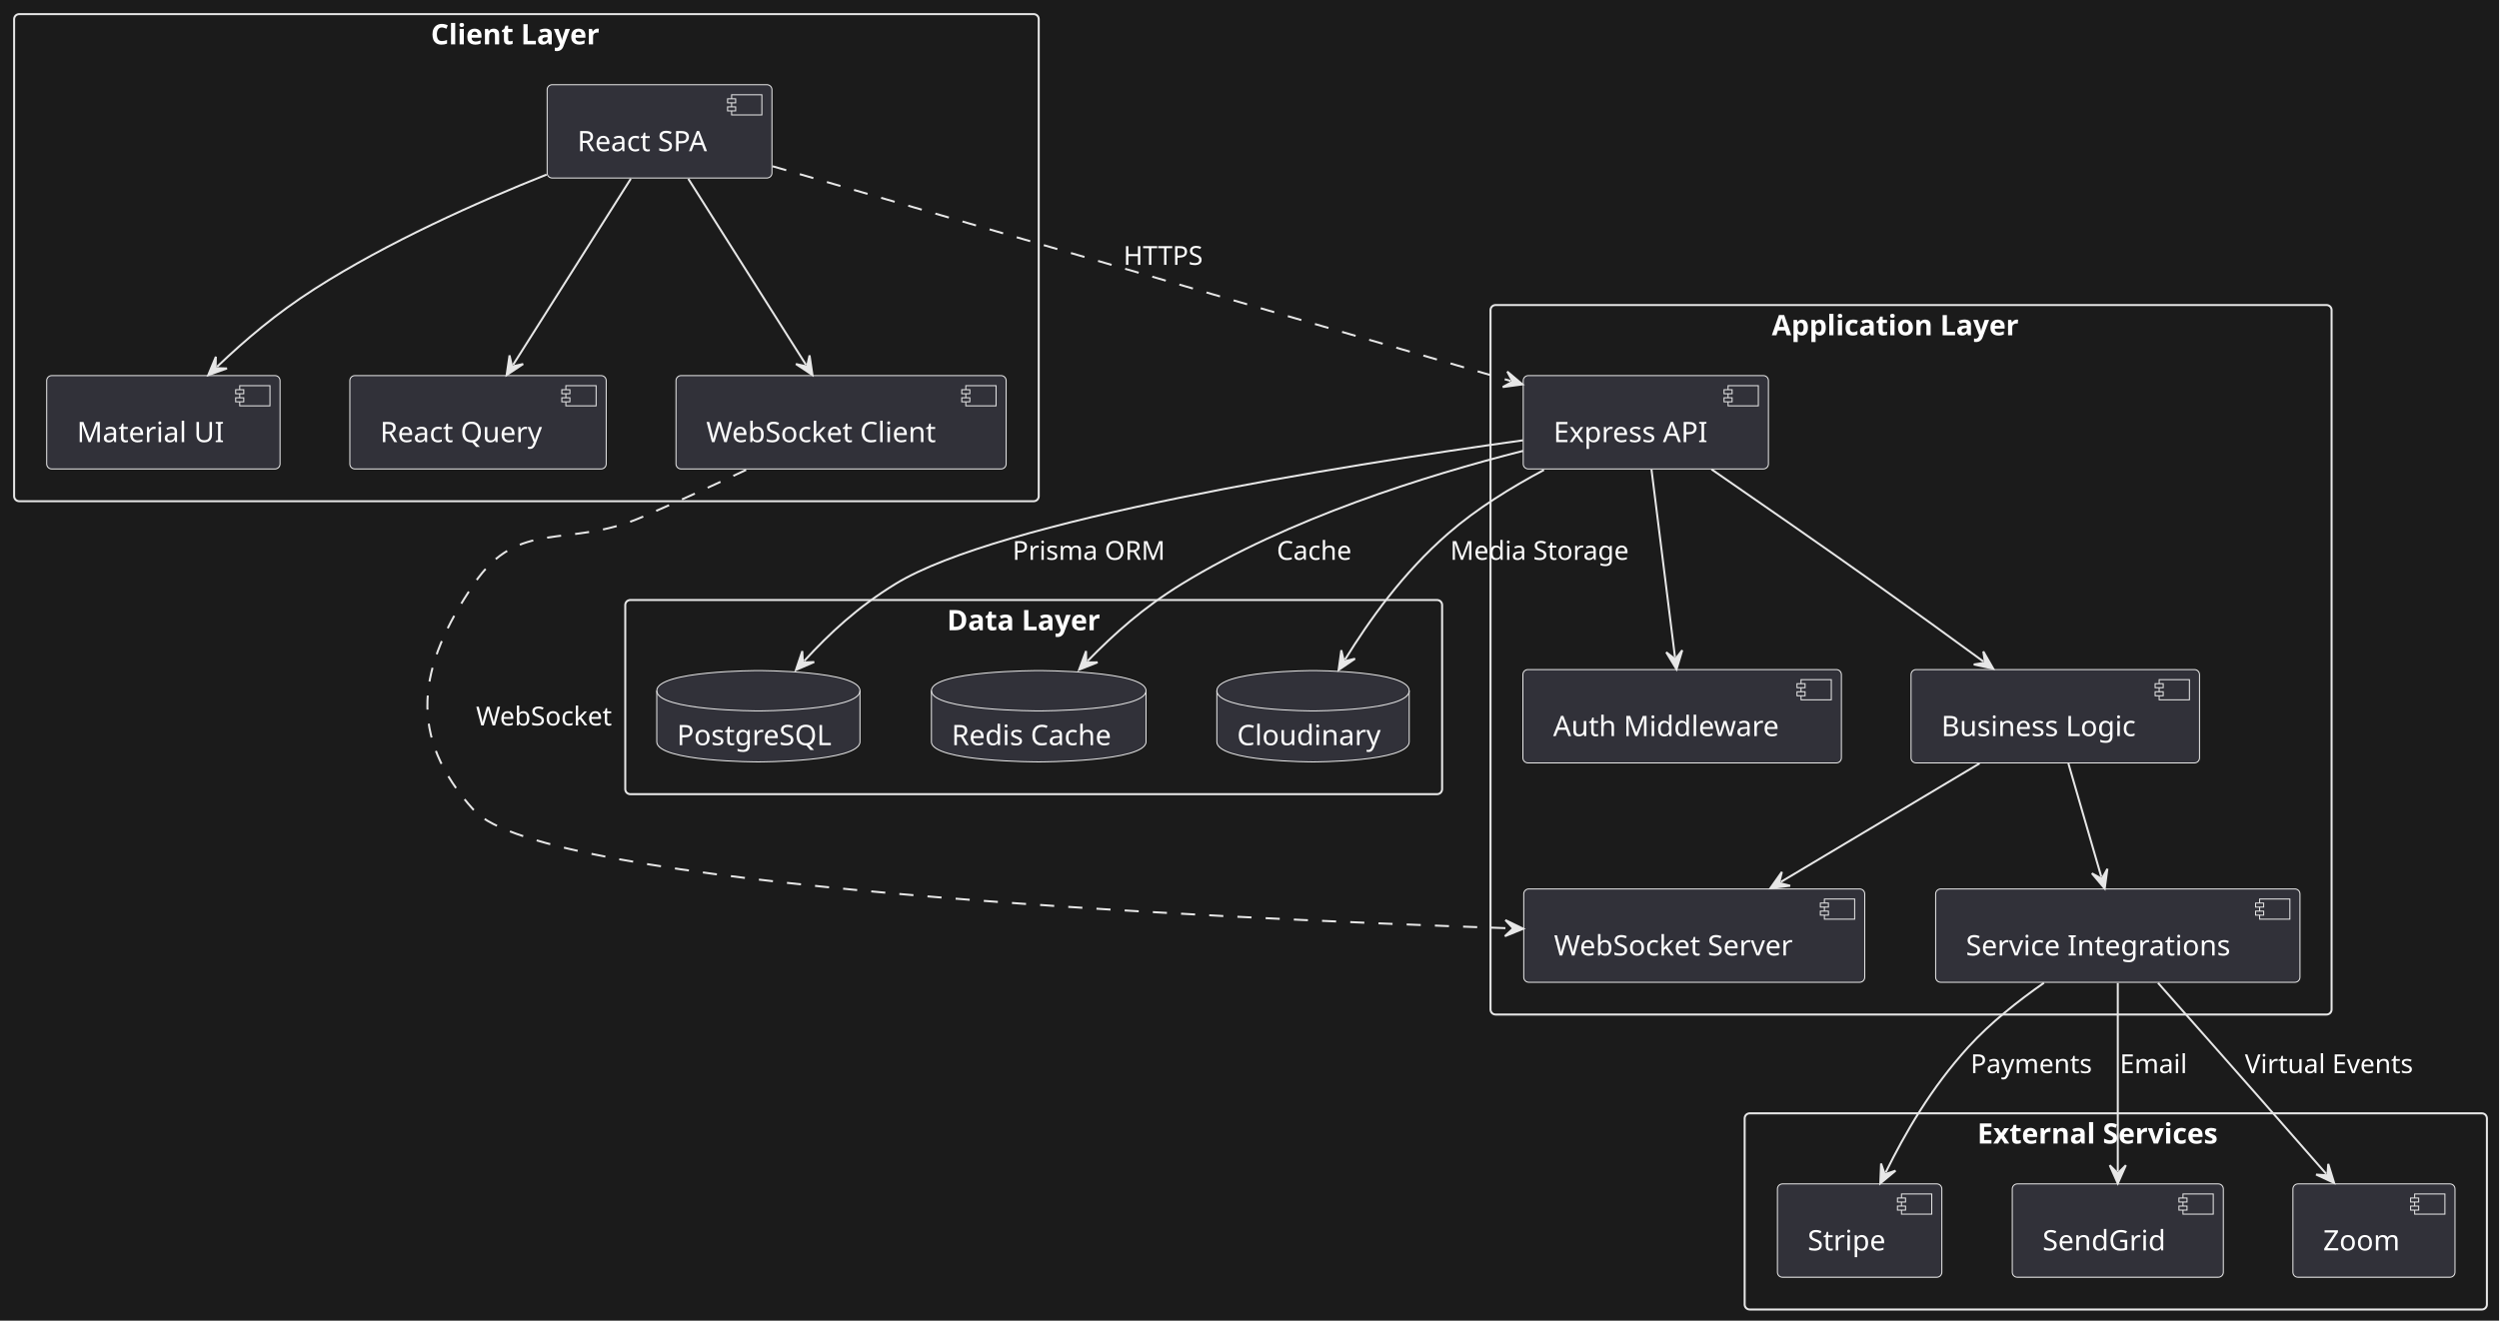
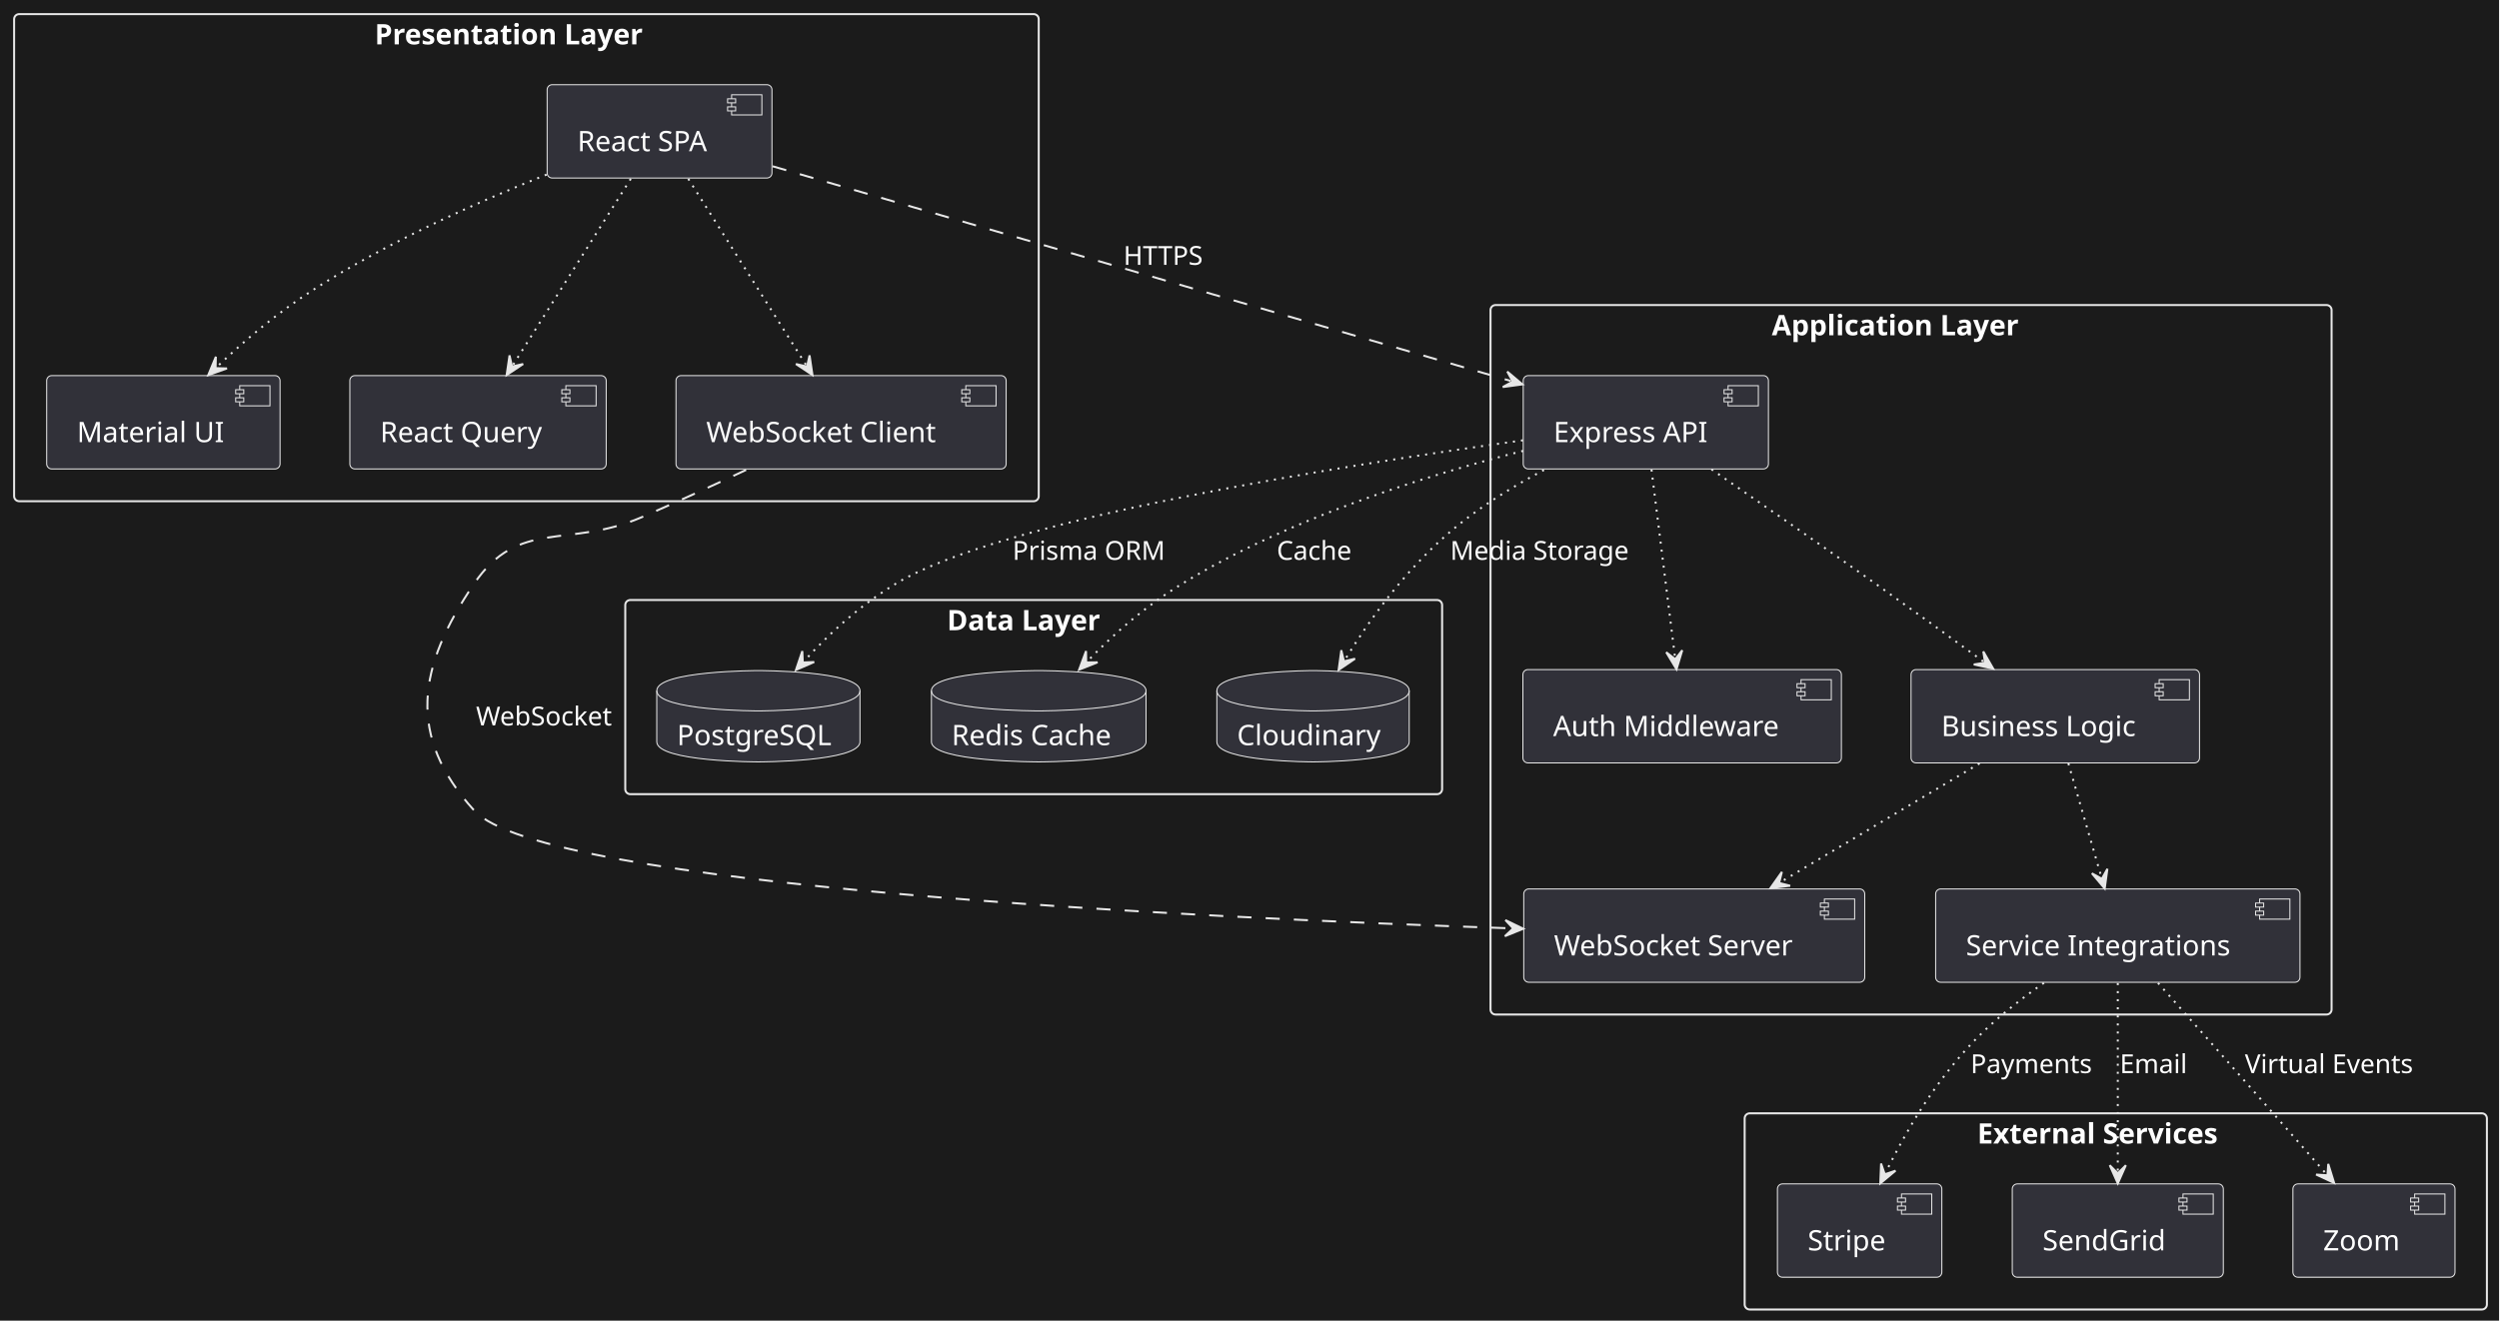
<svg xmlns="http://www.w3.org/2000/svg" contentStyleType="text/css" height="655px" preserveAspectRatio="none" style="width:1239px;height:655px;background:#1B1B1B;" version="1.1" viewBox="0 0 1239 655" width="1239px" zoomAndPan="magnify">
  <defs />
  <g>
    <rect fill="#1B1B1B" height="655" style="stroke:none;stroke-width:1;" width="1239" x="0" y="0" />
-     <g id="cluster_Client Layer">
+     <g id="cluster_Presentation Layer">
      <rect fill="none" height="241.59" rx="2.5" ry="2.5" style="stroke:#E7E7E7;stroke-width:1;" width="508" x="7" y="7" />
-       <text fill="#FFFFFF" font-family="sans-serif" font-size="14" font-weight="bold" lengthAdjust="spacing" textLength="94.794" x="213.603" y="21.995">Client Layer</text>
+       <text fill="#FFFFFF" font-family="sans-serif" font-size="14" font-weight="bold" lengthAdjust="spacing" textLength="150.439" x="185.781" y="21.995">Presentation Layer</text>
    </g>
    <g id="cluster_Application Layer">
      <rect fill="none" height="351.89" rx="2.5" ry="2.5" style="stroke:#E7E7E7;stroke-width:1;" width="417" x="739" y="151.29" />
      <text fill="#FFFFFF" font-family="sans-serif" font-size="14" font-weight="bold" lengthAdjust="spacing" textLength="138.065" x="878.467" y="166.285">Application Layer</text>
    </g>
    <g id="cluster_Data Layer">
      <rect fill="none" height="96.3" rx="2.5" ry="2.5" style="stroke:#E7E7E7;stroke-width:1;" width="405" x="310" y="297.59" />
      <text fill="#FFFFFF" font-family="sans-serif" font-size="14" font-weight="bold" lengthAdjust="spacing" textLength="85.976" x="469.512" y="312.585">Data Layer</text>
    </g>
    <g id="cluster_External Services">
      <rect fill="none" height="97.3" rx="2.5" ry="2.5" style="stroke:#E7E7E7;stroke-width:1;" width="368" x="865" y="552.18" />
      <text fill="#FFFFFF" font-family="sans-serif" font-size="14" font-weight="bold" lengthAdjust="spacing" textLength="137.307" x="980.347" y="567.175">External Services</text>
    </g>
    <g id="elem_client">
      <rect fill="#313139" height="46.297" rx="2.5" ry="2.5" style="stroke:#E7E7E7;stroke-width:0.5;" width="111.463" x="271.27" y="42" />
      <rect fill="#313139" height="10" style="stroke:#E7E7E7;stroke-width:0.5;" width="15" x="362.733" y="47" />
      <rect fill="#313139" height="2" style="stroke:#E7E7E7;stroke-width:0.5;" width="4" x="360.733" y="49" />
      <rect fill="#313139" height="2" style="stroke:#E7E7E7;stroke-width:0.5;" width="4" x="360.733" y="53" />
      <text fill="#FFFFFF" font-family="sans-serif" font-size="14" lengthAdjust="spacing" textLength="71.463" x="286.27" y="74.995">React SPA</text>
    </g>
    <g id="elem_mui">
      <rect fill="#313139" height="46.297" rx="2.5" ry="2.5" style="stroke:#E7E7E7;stroke-width:0.5;" width="115.701" x="23.15" y="186.29" />
      <rect fill="#313139" height="10" style="stroke:#E7E7E7;stroke-width:0.5;" width="15" x="118.851" y="191.29" />
      <rect fill="#313139" height="2" style="stroke:#E7E7E7;stroke-width:0.5;" width="4" x="116.851" y="193.29" />
      <rect fill="#313139" height="2" style="stroke:#E7E7E7;stroke-width:0.5;" width="4" x="116.851" y="197.29" />
      <text fill="#FFFFFF" font-family="sans-serif" font-size="14" lengthAdjust="spacing" textLength="75.701" x="38.15" y="219.285">Material UI</text>
    </g>
    <g id="elem_rquery">
      <rect fill="#313139" height="46.297" rx="2.5" ry="2.5" style="stroke:#E7E7E7;stroke-width:0.5;" width="127.103" x="173.45" y="186.29" />
      <rect fill="#313139" height="10" style="stroke:#E7E7E7;stroke-width:0.5;" width="15" x="280.553" y="191.29" />
      <rect fill="#313139" height="2" style="stroke:#E7E7E7;stroke-width:0.5;" width="4" x="278.553" y="193.29" />
      <rect fill="#313139" height="2" style="stroke:#E7E7E7;stroke-width:0.5;" width="4" x="278.553" y="197.29" />
      <text fill="#FFFFFF" font-family="sans-serif" font-size="14" lengthAdjust="spacing" textLength="87.103" x="188.45" y="219.285">React Query</text>
    </g>
    <g id="elem_wsclient">
      <rect fill="#313139" height="46.297" rx="2.5" ry="2.5" style="stroke:#E7E7E7;stroke-width:0.5;" width="163.683" x="335.16" y="186.29" />
      <rect fill="#313139" height="10" style="stroke:#E7E7E7;stroke-width:0.5;" width="15" x="478.843" y="191.29" />
      <rect fill="#313139" height="2" style="stroke:#E7E7E7;stroke-width:0.5;" width="4" x="476.843" y="193.29" />
      <rect fill="#313139" height="2" style="stroke:#E7E7E7;stroke-width:0.5;" width="4" x="476.843" y="197.29" />
      <text fill="#FFFFFF" font-family="sans-serif" font-size="14" lengthAdjust="spacing" textLength="123.683" x="350.16" y="219.285">WebSocket Client</text>
    </g>
    <g id="elem_api">
      <rect fill="#313139" height="46.297" rx="2.5" ry="2.5" style="stroke:#E7E7E7;stroke-width:0.5;" width="121.573" x="755.21" y="186.29" />
      <rect fill="#313139" height="10" style="stroke:#E7E7E7;stroke-width:0.5;" width="15" x="856.783" y="191.29" />
      <rect fill="#313139" height="2" style="stroke:#E7E7E7;stroke-width:0.5;" width="4" x="854.783" y="193.29" />
      <rect fill="#313139" height="2" style="stroke:#E7E7E7;stroke-width:0.5;" width="4" x="854.783" y="197.29" />
      <text fill="#FFFFFF" font-family="sans-serif" font-size="14" lengthAdjust="spacing" textLength="81.573" x="770.21" y="219.285">Express API</text>
    </g>
    <g id="elem_auth">
      <rect fill="#313139" height="46.297" rx="2.5" ry="2.5" style="stroke:#E7E7E7;stroke-width:0.5;" width="157.906" x="755.05" y="332.09" />
      <rect fill="#313139" height="10" style="stroke:#E7E7E7;stroke-width:0.5;" width="15" x="892.956" y="337.09" />
      <rect fill="#313139" height="2" style="stroke:#E7E7E7;stroke-width:0.5;" width="4" x="890.956" y="339.09" />
      <rect fill="#313139" height="2" style="stroke:#E7E7E7;stroke-width:0.5;" width="4" x="890.956" y="343.09" />
      <text fill="#FFFFFF" font-family="sans-serif" font-size="14" lengthAdjust="spacing" textLength="117.906" x="770.05" y="365.085">Auth Middleware</text>
    </g>
    <g id="elem_logic">
      <rect fill="#313139" height="46.297" rx="2.5" ry="2.5" style="stroke:#E7E7E7;stroke-width:0.5;" width="143.024" x="947.49" y="332.09" />
      <rect fill="#313139" height="10" style="stroke:#E7E7E7;stroke-width:0.5;" width="15" x="1070.514" y="337.09" />
      <rect fill="#313139" height="2" style="stroke:#E7E7E7;stroke-width:0.5;" width="4" x="1068.514" y="339.09" />
      <rect fill="#313139" height="2" style="stroke:#E7E7E7;stroke-width:0.5;" width="4" x="1068.514" y="343.09" />
      <text fill="#FFFFFF" font-family="sans-serif" font-size="14" lengthAdjust="spacing" textLength="103.024" x="962.49" y="365.085">Business Logic</text>
    </g>
    <g id="elem_wsserver">
      <rect fill="#313139" height="46.297" rx="2.5" ry="2.5" style="stroke:#E7E7E7;stroke-width:0.5;" width="169.062" x="755.47" y="440.89" />
      <rect fill="#313139" height="10" style="stroke:#E7E7E7;stroke-width:0.5;" width="15" x="904.533" y="445.89" />
      <rect fill="#313139" height="2" style="stroke:#E7E7E7;stroke-width:0.5;" width="4" x="902.533" y="447.89" />
      <rect fill="#313139" height="2" style="stroke:#E7E7E7;stroke-width:0.5;" width="4" x="902.533" y="451.89" />
      <text fill="#FFFFFF" font-family="sans-serif" font-size="14" lengthAdjust="spacing" textLength="129.062" x="770.47" y="473.885">WebSocket Server</text>
    </g>
    <g id="elem_services">
      <rect fill="#313139" height="46.297" rx="2.5" ry="2.5" style="stroke:#E7E7E7;stroke-width:0.5;" width="180.629" x="959.69" y="440.89" />
      <rect fill="#313139" height="10" style="stroke:#E7E7E7;stroke-width:0.5;" width="15" x="1120.319" y="445.89" />
      <rect fill="#313139" height="2" style="stroke:#E7E7E7;stroke-width:0.5;" width="4" x="1118.319" y="447.89" />
      <rect fill="#313139" height="2" style="stroke:#E7E7E7;stroke-width:0.5;" width="4" x="1118.319" y="451.89" />
      <text fill="#FFFFFF" font-family="sans-serif" font-size="14" lengthAdjust="spacing" textLength="140.629" x="974.69" y="473.885">Service Integrations</text>
    </g>
    <g id="elem_db">
      <path d="M325.62,342.59 C325.62,332.59 375.997,332.59 375.997,332.59 C375.997,332.59 426.373,332.59 426.373,342.59 L426.373,367.887 C426.373,377.887 375.997,377.887 375.997,377.887 C375.997,377.887 325.62,377.887 325.62,367.887 L325.62,342.59 " fill="#313139" style="stroke:#E7E7E7;stroke-width:0.5;" />
      <path d="M325.62,342.59 C325.62,352.59 375.997,352.59 375.997,352.59 C375.997,352.59 426.373,352.59 426.373,342.59 " fill="none" style="stroke:#E7E7E7;stroke-width:0.5;" />
      <text fill="#FFFFFF" font-family="sans-serif" font-size="14" lengthAdjust="spacing" textLength="80.753" x="335.62" y="369.585">PostgreSQL</text>
    </g>
    <g id="elem_redis">
      <path d="M461.8,342.59 C461.8,332.59 515,332.59 515,332.59 C515,332.59 568.199,332.59 568.199,342.59 L568.199,367.887 C568.199,377.887 515,377.887 515,377.887 C515,377.887 461.8,377.887 461.8,367.887 L461.8,342.59 " fill="#313139" style="stroke:#E7E7E7;stroke-width:0.5;" />
      <path d="M461.8,342.59 C461.8,352.59 515,352.59 515,352.59 C515,352.59 568.199,352.59 568.199,342.59 " fill="none" style="stroke:#E7E7E7;stroke-width:0.5;" />
      <text fill="#FFFFFF" font-family="sans-serif" font-size="14" lengthAdjust="spacing" textLength="86.399" x="471.8" y="369.585">Redis Cache</text>
    </g>
    <g id="elem_cloud">
      <path d="M603.31,342.59 C603.31,332.59 650.996,332.59 650.996,332.59 C650.996,332.59 698.683,332.59 698.683,342.59 L698.683,367.887 C698.683,377.887 650.996,377.887 650.996,377.887 C650.996,377.887 603.31,377.887 603.31,367.887 L603.31,342.59 " fill="#313139" style="stroke:#E7E7E7;stroke-width:0.5;" />
      <path d="M603.31,342.59 C603.31,352.59 650.996,352.59 650.996,352.59 C650.996,352.59 698.683,352.59 698.683,342.59 " fill="none" style="stroke:#E7E7E7;stroke-width:0.5;" />
      <text fill="#FFFFFF" font-family="sans-serif" font-size="14" lengthAdjust="spacing" textLength="75.373" x="613.31" y="369.585">Cloudinary</text>
    </g>
    <g id="elem_stripe">
      <rect fill="#313139" height="46.297" rx="2.5" ry="2.5" style="stroke:#E7E7E7;stroke-width:0.5;" width="81.522" x="881.24" y="587.18" />
      <rect fill="#313139" height="10" style="stroke:#E7E7E7;stroke-width:0.5;" width="15" x="942.761" y="592.18" />
      <rect fill="#313139" height="2" style="stroke:#E7E7E7;stroke-width:0.5;" width="4" x="940.761" y="594.18" />
      <rect fill="#313139" height="2" style="stroke:#E7E7E7;stroke-width:0.5;" width="4" x="940.761" y="598.18" />
      <text fill="#FFFFFF" font-family="sans-serif" font-size="14" lengthAdjust="spacing" textLength="41.522" x="896.24" y="620.175">Stripe</text>
    </g>
    <g id="elem_mail">
      <rect fill="#313139" height="46.297" rx="2.5" ry="2.5" style="stroke:#E7E7E7;stroke-width:0.5;" width="104.641" x="997.68" y="587.18" />
      <rect fill="#313139" height="10" style="stroke:#E7E7E7;stroke-width:0.5;" width="15" x="1082.321" y="592.18" />
      <rect fill="#313139" height="2" style="stroke:#E7E7E7;stroke-width:0.5;" width="4" x="1080.321" y="594.18" />
      <rect fill="#313139" height="2" style="stroke:#E7E7E7;stroke-width:0.5;" width="4" x="1080.321" y="598.18" />
      <text fill="#FFFFFF" font-family="sans-serif" font-size="14" lengthAdjust="spacing" textLength="64.641" x="1012.68" y="620.175">SendGrid</text>
    </g>
    <g id="elem_zoom">
      <rect fill="#313139" height="46.297" rx="2.5" ry="2.5" style="stroke:#E7E7E7;stroke-width:0.5;" width="80.359" x="1136.82" y="587.18" />
      <rect fill="#313139" height="10" style="stroke:#E7E7E7;stroke-width:0.5;" width="15" x="1197.179" y="592.18" />
      <rect fill="#313139" height="2" style="stroke:#E7E7E7;stroke-width:0.5;" width="4" x="1195.179" y="594.18" />
      <rect fill="#313139" height="2" style="stroke:#E7E7E7;stroke-width:0.5;" width="4" x="1195.179" y="598.18" />
      <text fill="#FFFFFF" font-family="sans-serif" font-size="14" lengthAdjust="spacing" textLength="40.359" x="1151.82" y="620.175">Zoom</text>
    </g>
    <g id="link_client_mui">
-       <path d="M270.99,86.59 C236.54,100.32 192.21,120.11 156,143.29 C136.83,155.57 121.841,168.379 107.601,181.899 " fill="none" id="client-to-mui" style="stroke:#E7E7E7;stroke-width:1;" />
+       <path d="M270.99,86.59 C236.54,100.32 192.21,120.11 156,143.29 C136.83,155.57 121.841,168.379 107.601,181.899 " fill="none" id="client-to-mui" style="stroke:#E7E7E7;stroke-width:1;stroke-dasharray:1.0,3.0;" />
      <polygon fill="#E7E7E7" points="103.25,186.03,112.531,182.734,106.876,182.587,107.023,176.932,103.25,186.03" style="stroke:#E7E7E7;stroke-width:1;" />
    </g>
    <g id="link_client_rquery">
-       <path d="M312.74,88.69 C295.89,115.34 271.228,154.33 254.398,180.93 " fill="none" id="client-to-rquery" style="stroke:#E7E7E7;stroke-width:1;" />
+       <path d="M312.74,88.69 C295.89,115.34 271.228,154.33 254.398,180.93 " fill="none" id="client-to-rquery" style="stroke:#E7E7E7;stroke-width:1;stroke-dasharray:1.0,3.0;" />
      <polygon fill="#E7E7E7" points="251.19,186,259.382,180.533,253.863,181.775,252.622,176.256,251.19,186" style="stroke:#E7E7E7;stroke-width:1;" />
    </g>
    <g id="link_client_wsclient">
-       <path d="M341.26,88.69 C358.11,115.34 382.772,154.33 399.602,180.93 " fill="none" id="client-to-wsclient" style="stroke:#E7E7E7;stroke-width:1;" />
+       <path d="M341.26,88.69 C358.11,115.34 382.772,154.33 399.602,180.93 " fill="none" id="client-to-wsclient" style="stroke:#E7E7E7;stroke-width:1;stroke-dasharray:1.0,3.0;" />
      <polygon fill="#E7E7E7" points="402.81,186,401.378,176.256,400.137,181.775,394.618,180.533,402.81,186" style="stroke:#E7E7E7;stroke-width:1;" />
    </g>
    <g id="link_api_auth">
-       <path d="M818.81,232.91 C822.19,259.92 827.083,299.027 830.463,325.977 " fill="none" id="api-to-auth" style="stroke:#E7E7E7;stroke-width:1;" />
+       <path d="M818.81,232.91 C822.19,259.92 827.083,299.027 830.463,325.977 " fill="none" id="api-to-auth" style="stroke:#E7E7E7;stroke-width:1;stroke-dasharray:1.0,3.0;" />
      <polygon fill="#E7E7E7" points="831.21,331.93,834.059,322.502,830.588,326.969,826.121,323.498,831.21,331.93" style="stroke:#E7E7E7;stroke-width:1;" />
    </g>
    <g id="link_api_logic">
-       <path d="M848.56,232.77 C871.43,248.53 902.69,270.2 930,289.59 C949.46,303.41 966.296,315.61 983.386,328.1 " fill="none" id="api-to-logic" style="stroke:#E7E7E7;stroke-width:1;" />
+       <path d="M848.56,232.77 C871.43,248.53 902.69,270.2 930,289.59 C949.46,303.41 966.296,315.61 983.386,328.1 " fill="none" id="api-to-logic" style="stroke:#E7E7E7;stroke-width:1;stroke-dasharray:1.0,3.0;" />
      <polygon fill="#E7E7E7" points="988.23,331.64,983.324,323.1,984.193,328.69,978.604,329.559,988.23,331.64" style="stroke:#E7E7E7;stroke-width:1;" />
    </g>
    <g id="link_logic_services">
-       <path d="M1025.5,378.63 C1030.79,396.85 1036.547,416.698 1041.837,434.918 " fill="none" id="logic-to-services" style="stroke:#E7E7E7;stroke-width:1;" />
+       <path d="M1025.5,378.63 C1030.79,396.85 1036.547,416.698 1041.837,434.918 " fill="none" id="logic-to-services" style="stroke:#E7E7E7;stroke-width:1;stroke-dasharray:1.0,3.0;" />
      <polygon fill="#E7E7E7" points="1043.51,440.68,1044.842,430.922,1042.116,435.878,1037.159,433.152,1043.51,440.68" style="stroke:#E7E7E7;stroke-width:1;" />
    </g>
    <g id="link_logic_wsserver">
-       <path d="M981.48,378.63 C951.03,396.79 913.453,419.217 882.933,437.417 " fill="none" id="logic-to-wsserver" style="stroke:#E7E7E7;stroke-width:1;" />
+       <path d="M981.48,378.63 C951.03,396.79 913.453,419.217 882.933,437.417 " fill="none" id="logic-to-wsserver" style="stroke:#E7E7E7;stroke-width:1;stroke-dasharray:1.0,3.0;" />
      <polygon fill="#E7E7E7" points="877.78,440.49,887.559,439.316,882.074,437.929,883.461,432.445,877.78,440.49" style="stroke:#E7E7E7;stroke-width:1;" />
    </g>
    <g id="link_client_api">
      <path d="M383.09,82.47 C475.54,109.37 653.399,161.124 749.069,188.964 " fill="none" id="client-to-api" style="stroke:#E7E7E7;stroke-width:1;stroke-dasharray:7.0,7.0;" />
      <polygon fill="#E7E7E7" points="754.83,190.64,747.306,184.285,750.029,189.243,745.071,191.966,754.83,190.64" style="stroke:#E7E7E7;stroke-width:1;" />
      <text fill="#FFFFFF" font-family="sans-serif" font-size="13" lengthAdjust="spacing" textLength="41.748" x="557" y="131.357">HTTPS</text>
    </g>
    <g id="link_wsclient_wsserver">
      <path d="M369.92,233.07 C353.57,240.74 335.06,249.23 318,256.59 C281.55,272.32 257.29,256.74 235,289.59 C206.98,330.89 201.53,364.86 235,401.89 C269.23,439.75 590.953,455.098 749.243,460.438 " fill="none" id="wsclient-to-wsserver" style="stroke:#E7E7E7;stroke-width:1;stroke-dasharray:7.0,7.0;" />
      <polygon fill="#E7E7E7" points="755.24,460.64,746.38,456.339,750.243,460.471,746.11,464.334,755.24,460.64" style="stroke:#E7E7E7;stroke-width:1;" />
      <text fill="#FFFFFF" font-family="sans-serif" font-size="13" lengthAdjust="spacing" textLength="73.081" x="236" y="359.807">WebSocket</text>
    </g>
    <g id="link_api_db">
-       <path d="M755.07,218.38 C663.48,231.15 495.53,258.04 444,289.59 C425.24,301.07 411.42,314.002 398.7,327.842 " fill="none" id="api-to-db" style="stroke:#E7E7E7;stroke-width:1;" />
+       <path d="M755.07,218.38 C663.48,231.15 495.53,258.04 444,289.59 C425.24,301.07 411.42,314.002 398.7,327.842 " fill="none" id="api-to-db" style="stroke:#E7E7E7;stroke-width:1;stroke-dasharray:1.0,3.0;" />
      <polygon fill="#E7E7E7" points="394.64,332.26,403.675,328.34,398.023,328.579,397.785,322.927,394.64,332.26" style="stroke:#E7E7E7;stroke-width:1;" />
      <text fill="#FFFFFF" font-family="sans-serif" font-size="13" lengthAdjust="spacing" textLength="78.812" x="502" y="277.657">Prisma ORM</text>
    </g>
    <g id="link_api_redis">
-       <path d="M755.19,223.61 C706.89,235.85 638.91,257.12 586,289.59 C566.96,301.27 552.591,314.146 539.221,327.846 " fill="none" id="api-to-redis" style="stroke:#E7E7E7;stroke-width:1;" />
+       <path d="M755.19,223.61 C706.89,235.85 638.91,257.12 586,289.59 C566.96,301.27 552.591,314.146 539.221,327.846 " fill="none" id="api-to-redis" style="stroke:#E7E7E7;stroke-width:1;stroke-dasharray:1.0,3.0;" />
      <polygon fill="#E7E7E7" points="535.03,332.14,544.179,328.493,538.522,328.562,538.453,322.905,535.03,332.14" style="stroke:#E7E7E7;stroke-width:1;" />
      <text fill="#FFFFFF" font-family="sans-serif" font-size="13" lengthAdjust="spacing" textLength="40.428" x="633" y="277.657">Cache</text>
    </g>
    <g id="link_api_cloud">
-       <path d="M765.49,233.09 C749.37,241.65 732.07,252.33 718,264.59 C695.44,284.25 678.936,307.597 666.846,327.147 " fill="none" id="api-to-cloud" style="stroke:#E7E7E7;stroke-width:1;" />
+       <path d="M765.49,233.09 C749.37,241.65 732.07,252.33 718,264.59 C695.44,284.25 678.936,307.597 666.846,327.147 " fill="none" id="api-to-cloud" style="stroke:#E7E7E7;stroke-width:1;stroke-dasharray:1.0,3.0;" />
      <polygon fill="#E7E7E7" points="663.69,332.25,671.826,326.699,666.32,327.998,665.022,322.492,663.69,332.25" style="stroke:#E7E7E7;stroke-width:1;" />
      <text fill="#FFFFFF" font-family="sans-serif" font-size="13" lengthAdjust="spacing" textLength="94.04" x="719" y="277.657">Media Storage</text>
    </g>
    <g id="link_services_stripe">
-       <path d="M1013.38,487.48 C1000.64,496.37 986.83,507.3 976,519.18 C957.31,539.67 944.437,562.23 934.896,581.55 " fill="none" id="services-to-stripe" style="stroke:#E7E7E7;stroke-width:1;" />
+       <path d="M1013.38,487.48 C1000.64,496.37 986.83,507.3 976,519.18 C957.31,539.67 944.437,562.23 934.896,581.55 " fill="none" id="services-to-stripe" style="stroke:#E7E7E7;stroke-width:1;stroke-dasharray:1.0,3.0;" />
      <polygon fill="#E7E7E7" points="932.24,586.93,939.811,580.631,934.454,582.447,932.638,577.089,932.24,586.93" style="stroke:#E7E7E7;stroke-width:1;" />
      <text fill="#FFFFFF" font-family="sans-serif" font-size="13" lengthAdjust="spacing" textLength="64.27" x="977" y="532.247">Payments</text>
    </g>
    <g id="link_services_mail">
-       <path d="M1050,487.58 C1050,514.69 1050,553.91 1050,580.94 " fill="none" id="services-to-mail" style="stroke:#E7E7E7;stroke-width:1;" />
+       <path d="M1050,487.58 C1050,514.69 1050,553.91 1050,580.94 " fill="none" id="services-to-mail" style="stroke:#E7E7E7;stroke-width:1;stroke-dasharray:1.0,3.0;" />
      <polygon fill="#E7E7E7" points="1050,586.94,1054,577.94,1050,581.94,1046,577.94,1050,586.94" style="stroke:#E7E7E7;stroke-width:1;" />
      <text fill="#FFFFFF" font-family="sans-serif" font-size="13" lengthAdjust="spacing" textLength="36.067" x="1051" y="532.247">Email</text>
    </g>
    <g id="link_services_zoom">
-       <path d="M1069.95,487.52 C1083.97,503.35 1103.16,525.04 1120,544.18 C1132.41,558.29 1142.341,569.632 1153.302,582.172 " fill="none" id="services-to-zoom" style="stroke:#E7E7E7;stroke-width:1;" />
+       <path d="M1069.95,487.52 C1083.97,503.35 1103.16,525.04 1120,544.18 C1132.41,558.29 1142.341,569.632 1153.302,582.172 " fill="none" id="services-to-zoom" style="stroke:#E7E7E7;stroke-width:1;stroke-dasharray:1.0,3.0;" />
      <polygon fill="#E7E7E7" points="1157.25,586.69,1154.339,577.281,1153.96,582.925,1148.315,582.546,1157.25,586.69" style="stroke:#E7E7E7;stroke-width:1;" />
      <text fill="#FFFFFF" font-family="sans-serif" font-size="13" lengthAdjust="spacing" textLength="90.911" x="1113" y="532.247">Virtual Events</text>
    </g>
  </g>
</svg>
